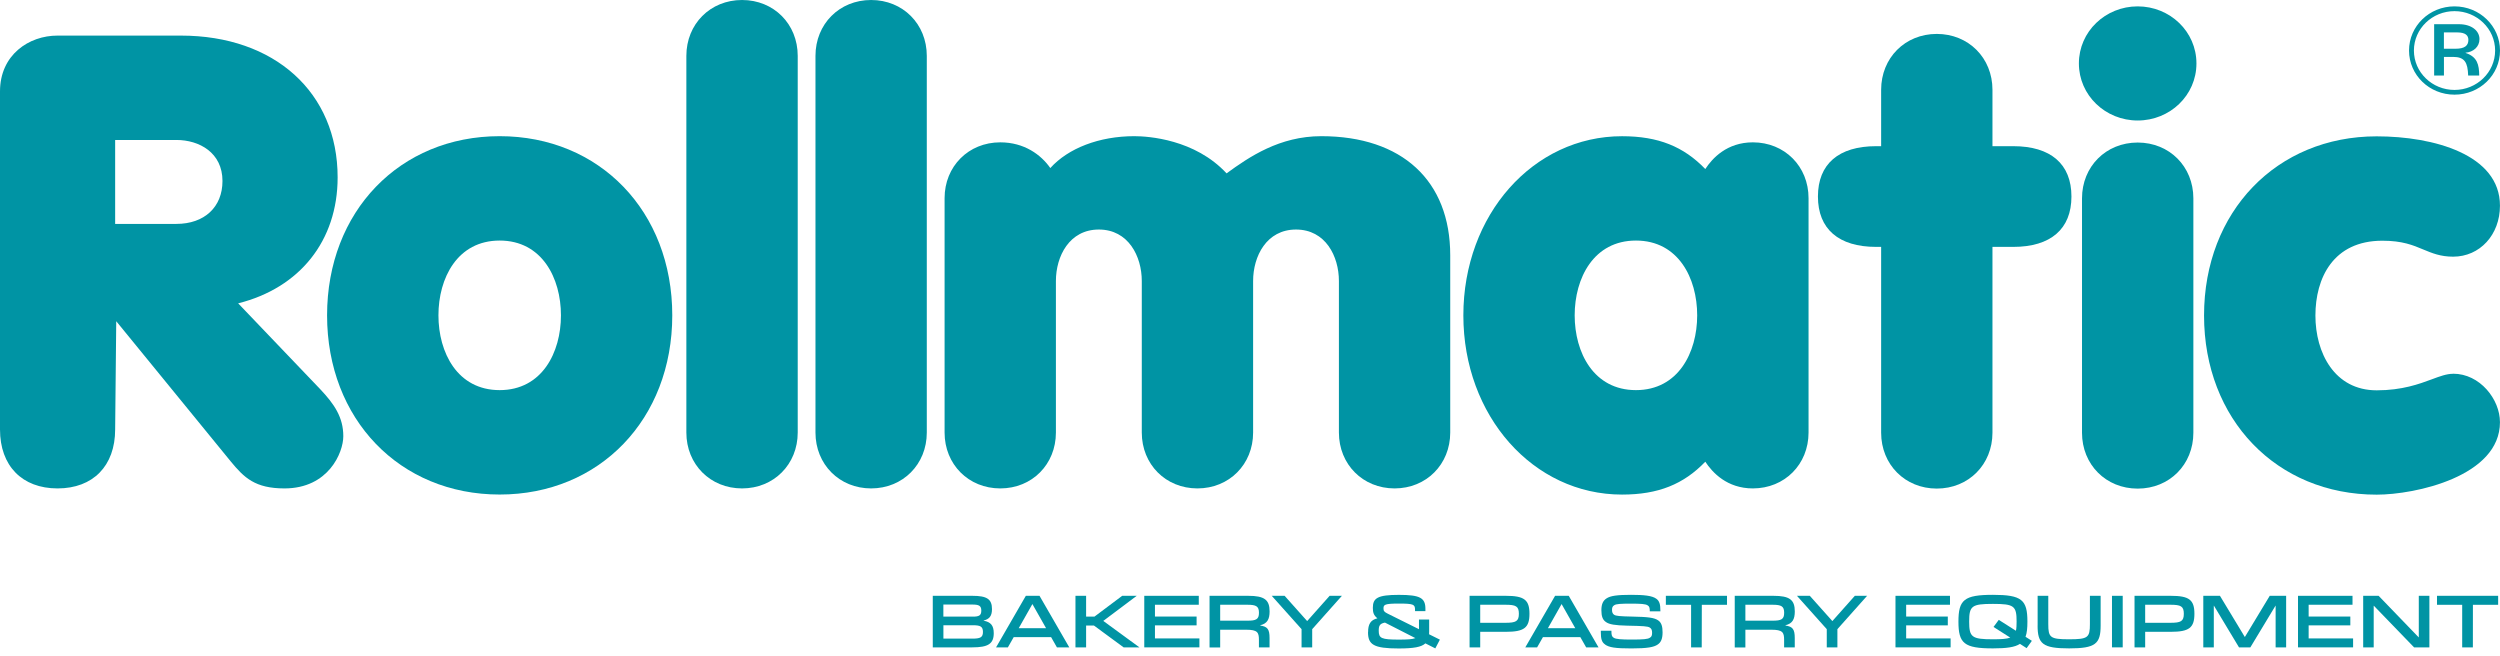
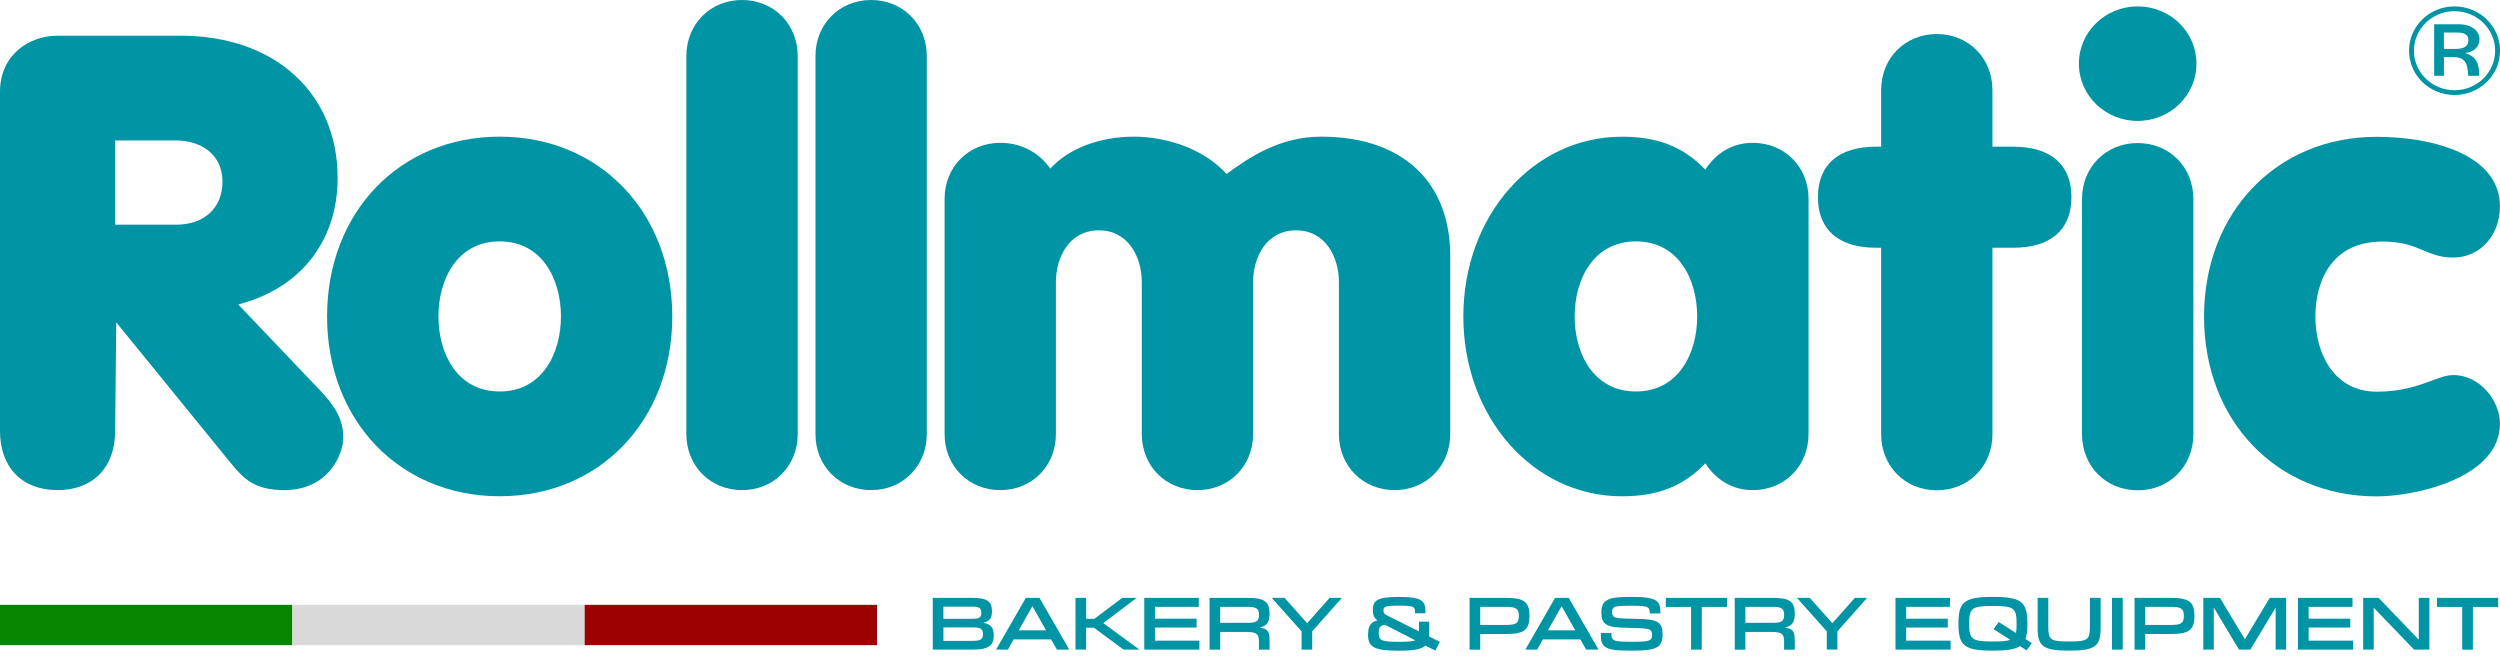
<svg xmlns="http://www.w3.org/2000/svg" width="248" height="65" viewBox="0 0 248 65" fill="none">
-   <path fill-rule="evenodd" clip-rule="evenodd" d="M31.757 38.599C31.757 38.599 24.828 31.35 23.626 30.091C29.726 28.564 33.493 23.887 33.493 17.595C33.493 9.184 27.243 3.531 17.94 3.531H5.711C2.874 3.527 0 5.434 0 9.071V42.603C0 46.211 2.19 48.451 5.711 48.451C9.233 48.451 11.423 46.211 11.423 42.603C11.423 42.603 11.502 34.44 11.531 31.864C13.375 34.124 22.896 45.782 22.896 45.782C24.223 47.394 25.311 48.451 28.219 48.451C32.587 48.451 34.056 44.895 34.056 43.272C34.056 41.405 33.176 40.097 31.757 38.599ZM17.497 22.211H11.423V13.885H17.497C19.771 13.885 22.07 15.145 22.07 17.955C22.07 20.542 20.276 22.211 17.497 22.211Z" fill="#0094A4" />
-   <path fill-rule="evenodd" clip-rule="evenodd" d="M49.567 13.509C39.646 13.509 32.446 20.984 32.446 31.281C32.446 41.579 39.646 49.058 49.567 49.058C59.488 49.058 66.689 41.583 66.689 31.281C66.689 20.98 59.488 13.509 49.567 13.509ZM49.567 38.7C45.37 38.7 43.493 34.974 43.493 31.281C43.493 27.588 45.37 23.863 49.567 23.863C53.764 23.863 55.646 27.588 55.646 31.281C55.646 34.974 53.764 38.7 49.567 38.7Z" fill="#0094A4" />
-   <path fill-rule="evenodd" clip-rule="evenodd" d="M86.415 0C83.269 0 80.895 2.381 80.895 5.544V42.907C80.895 46.066 83.269 48.451 86.415 48.451C89.56 48.451 91.938 46.066 91.938 42.907V5.544C91.938 2.381 89.564 0 86.415 0Z" fill="#0094A4" />
-   <path fill-rule="evenodd" clip-rule="evenodd" d="M73.611 0C70.461 0 68.087 2.381 68.087 5.544V42.907C68.087 46.066 70.461 48.451 73.611 48.451C76.76 48.451 79.134 46.066 79.134 42.907V5.544C79.134 2.381 76.76 0 73.611 0Z" fill="#0094A4" />
-   <path fill-rule="evenodd" clip-rule="evenodd" d="M131.072 13.509C126.933 13.509 123.925 15.558 121.676 17.198C118.543 13.816 113.912 13.509 112.519 13.509C109.048 13.509 105.964 14.703 104.191 16.671C103.278 15.359 101.613 14.12 99.227 14.12C96.077 14.12 93.703 16.501 93.703 19.66V42.907C93.703 46.066 96.077 48.451 99.227 48.451C102.377 48.451 104.746 46.066 104.746 42.907V27.876C104.746 25.418 106.081 22.77 109.006 22.77C111.93 22.77 113.265 25.418 113.265 27.876V42.907C113.265 46.066 115.639 48.451 118.785 48.451C121.931 48.451 124.309 46.066 124.309 42.907V27.876C124.309 25.418 125.64 22.77 128.564 22.77C131.489 22.77 132.82 25.418 132.82 27.876V42.907C132.82 46.066 135.198 48.451 138.343 48.451C141.489 48.451 143.863 46.066 143.863 42.907V25.321C143.863 17.922 139.082 13.509 131.067 13.509" fill="#0094A4" />
-   <path fill-rule="evenodd" clip-rule="evenodd" d="M173.885 14.12C171.323 14.12 169.863 15.691 169.166 16.768C167.017 14.541 164.51 13.513 160.905 13.513C152.082 13.513 145.165 21.32 145.165 31.285C145.165 41.251 152.082 49.062 160.905 49.062C164.51 49.062 167.017 48.033 169.166 45.802C169.867 46.875 171.323 48.451 173.885 48.451C177.034 48.451 179.408 46.066 179.408 42.907V19.66C179.408 16.501 177.034 14.12 173.885 14.12ZM162.286 38.7C158.089 38.7 156.208 34.974 156.208 31.281C156.208 27.588 158.089 23.863 162.286 23.863C166.483 23.863 168.361 27.588 168.361 31.281C168.361 34.974 166.479 38.7 162.286 38.7Z" fill="#0094A4" />
-   <path fill-rule="evenodd" clip-rule="evenodd" d="M199.713 14.501H197.652V8.909C197.652 5.746 195.279 3.365 192.129 3.365C188.979 3.365 186.609 5.746 186.609 8.909V14.501H186.113C182.391 14.501 180.339 16.274 180.339 19.494C180.339 22.713 182.391 24.491 186.113 24.491H186.609V42.923C186.609 46.082 188.979 48.467 192.129 48.467C195.279 48.467 197.652 46.082 197.652 42.923V24.491H199.713C203.435 24.491 205.487 22.713 205.487 19.494C205.487 16.274 203.435 14.501 199.713 14.501Z" fill="#0094A4" />
-   <path fill-rule="evenodd" clip-rule="evenodd" d="M212.058 0.632C208.858 0.632 206.226 3.13 206.226 6.293C206.226 9.455 208.858 11.954 212.058 11.954C215.258 11.954 217.887 9.459 217.887 6.293C217.887 3.126 215.254 0.632 212.058 0.632Z" fill="#0094A4" />
-   <path fill-rule="evenodd" clip-rule="evenodd" d="M212.058 14.14C208.908 14.14 206.535 16.521 206.535 19.68V42.927C206.535 46.086 208.908 48.471 212.058 48.471C215.208 48.471 217.582 46.086 217.582 42.927V19.68C217.582 16.521 215.208 14.14 212.058 14.14Z" fill="#0094A4" />
-   <path fill-rule="evenodd" clip-rule="evenodd" d="M243.352 37.08C242.701 37.08 242.055 37.323 241.237 37.627C239.994 38.088 238.296 38.72 235.768 38.72C231.571 38.72 229.689 34.995 229.689 31.302C229.689 27.608 231.433 23.879 236.331 23.879C238.313 23.879 239.364 24.32 240.382 24.746C241.266 25.114 242.097 25.462 243.352 25.462C246.002 25.462 247.996 23.288 247.996 20.405C247.996 15.327 241.408 13.525 235.763 13.525C225.838 13.525 218.642 21 218.642 31.297C218.642 41.595 225.838 49.07 235.763 49.07C239.593 49.07 247.996 47.26 247.996 41.883C247.996 39.611 246.006 37.072 243.352 37.072" fill="#0094A4" />
-   <path d="M241.467 2.401H243.932C245.155 2.401 245.964 3.037 245.964 3.879C245.964 4.653 245.347 5.163 244.587 5.228V5.252C245.755 5.637 245.926 6.422 245.939 7.491H244.842C244.796 6.204 244.512 5.645 243.344 5.645H242.439V7.491H241.467V2.401ZM242.435 4.835H243.59C244.5 4.835 244.863 4.527 244.863 3.956C244.863 3.523 244.587 3.215 243.749 3.215H242.435V4.831V4.835ZM243.486 0.632C245.977 0.632 248 2.579 248 5.013C248 7.447 245.981 9.39 243.486 9.39C240.991 9.39 238.976 7.443 238.976 5.013C238.976 2.583 240.995 0.632 243.486 0.632ZM243.486 8.921C245.701 8.921 247.516 7.175 247.516 5.013C247.516 2.851 245.701 1.105 243.486 1.105C241.271 1.105 239.46 2.851 239.46 5.013C239.46 7.175 241.271 8.921 243.486 8.921Z" fill="#0094A4" />
-   <path d="M92.531 59.105H96.469C97.904 59.105 98.405 59.432 98.405 60.425C98.405 61.109 98.142 61.417 97.579 61.554V61.575C98.271 61.7 98.58 62.04 98.58 62.81C98.58 63.862 98.025 64.219 96.452 64.219H92.531V59.105ZM96.507 61.17C97.124 61.17 97.345 61.052 97.345 60.57C97.345 60.089 97.107 59.971 96.457 59.971H93.582V61.17H96.502H96.507ZM96.452 63.352C97.253 63.352 97.508 63.227 97.508 62.688C97.508 62.15 97.249 62.024 96.519 62.024H93.586V63.352H96.452Z" fill="#0094A4" />
-   <path d="M101.763 59.105H103.119L106.073 64.219H104.846L104.271 63.206H100.558L99.982 64.219H98.809L101.763 59.105ZM103.77 62.316L102.414 59.922L101.058 62.316H103.77Z" fill="#0094A4" />
-   <path d="M106.686 59.105H107.742V61.17H108.568L111.321 59.105H112.761L109.444 61.595L113.032 64.219H111.463L108.522 62.056H107.742V64.219H106.686V59.105Z" fill="#0094A4" />
-   <path d="M113.512 59.105H118.919V59.991H114.571V61.162H118.702V62.036H114.571V63.332H118.981V64.219H113.512V59.105Z" fill="#0094A4" />
-   <path d="M119.982 59.105H123.825C125.431 59.105 125.944 59.497 125.944 60.655C125.944 61.425 125.715 61.858 125.018 62.024V62.052C125.736 62.162 125.94 62.413 125.94 63.296V64.223H124.885V63.474C124.885 62.737 124.747 62.469 123.625 62.469H121.042V64.227H119.987V59.108L119.982 59.105ZM123.75 61.571C124.597 61.571 124.889 61.441 124.889 60.789C124.889 60.137 124.609 59.991 123.725 59.991H121.042V61.571H123.754H123.75Z" fill="#0094A4" />
-   <path d="M129.115 62.413L126.157 59.105H127.434L129.67 61.611L131.898 59.105H133.116L130.17 62.413V64.219H129.115V62.413Z" fill="#0094A4" />
-   <path d="M135.715 62.708C135.715 61.939 135.94 61.506 136.641 61.336C136.27 61.048 136.186 60.757 136.186 60.299C136.186 59.327 136.654 59.011 138.773 59.011C140.892 59.011 141.401 59.319 141.401 60.404V60.623H140.371V60.506C140.371 59.967 140.262 59.874 138.773 59.874C137.371 59.874 137.242 59.979 137.242 60.352C137.242 60.603 137.304 60.7 137.667 60.878L140.763 62.417V61.457H141.773V62.636C141.773 62.733 141.773 62.826 141.764 62.919L142.836 63.453L142.382 64.32L141.397 63.822C141.005 64.191 140.221 64.328 138.748 64.328C136.253 64.328 135.707 63.939 135.707 62.717M138.777 63.449C139.624 63.449 140.121 63.417 140.404 63.3L137.388 61.761C136.879 61.858 136.77 62.069 136.77 62.563C136.77 63.32 137.021 63.449 138.777 63.449Z" fill="#0094A4" />
-   <path d="M145.782 59.105H149.378C151.193 59.105 151.723 59.497 151.723 60.886C151.723 62.275 151.193 62.676 149.378 62.676H146.837V64.223H145.782V59.108V59.105ZM149.345 61.781C150.38 61.781 150.672 61.631 150.672 60.886C150.672 60.141 150.38 59.991 149.345 59.991H146.837V61.781H149.345Z" fill="#0094A4" />
-   <path d="M154.264 59.105H155.619L158.573 64.219H157.347L156.771 63.206H153.058L152.482 64.219H151.31L154.264 59.105ZM156.266 62.316L154.91 59.922L153.554 62.316H156.266Z" fill="#0094A4" />
-   <path d="M159.224 63.931C158.89 63.709 158.803 63.36 158.803 62.737V62.571H159.854V62.644C159.854 63.004 159.9 63.158 160.084 63.267C160.296 63.405 160.818 63.445 161.865 63.445C163.008 63.445 163.459 63.405 163.659 63.267C163.842 63.17 163.888 63.032 163.888 62.769C163.888 62.506 163.826 62.36 163.659 62.255C163.455 62.125 163.029 62.097 161.41 62.065C160.217 62.036 159.65 61.947 159.312 61.708C158.986 61.49 158.857 61.141 158.857 60.53C158.857 59.918 159.032 59.582 159.358 59.368C159.741 59.105 160.413 59.007 161.798 59.007C163.092 59.007 163.88 59.092 164.297 59.388C164.631 59.619 164.71 59.987 164.71 60.566V60.647H163.659V60.635C163.659 60.319 163.626 60.153 163.442 60.048C163.225 59.91 162.758 59.882 161.79 59.882C160.759 59.882 160.326 59.906 160.129 60.04C159.954 60.145 159.912 60.291 159.912 60.506C159.912 60.757 159.988 60.898 160.125 60.987C160.3 61.101 160.655 61.141 161.94 61.166C163.459 61.194 164.093 61.271 164.481 61.534C164.819 61.757 164.927 62.145 164.927 62.733C164.927 63.352 164.777 63.713 164.452 63.931C164.08 64.195 163.438 64.324 161.836 64.324C160.234 64.324 159.629 64.227 159.22 63.935" fill="#0094A4" />
-   <path d="M167.756 59.999H165.253V59.105H171.319V59.999H168.82L168.811 64.223H167.756V59.999Z" fill="#0094A4" />
-   <path d="M172.082 59.105H175.925C177.531 59.105 178.044 59.497 178.044 60.655C178.044 61.425 177.815 61.858 177.118 62.024V62.052C177.835 62.162 178.04 62.413 178.04 63.296V64.223H176.984V63.474C176.984 62.737 176.847 62.469 175.724 62.469H173.142V64.227H172.086V59.108L172.082 59.105ZM175.85 61.571C176.696 61.571 176.989 61.441 176.989 60.789C176.989 60.137 176.709 59.991 175.825 59.991H173.142V61.571H175.854H175.85Z" fill="#0094A4" />
-   <path d="M181.215 62.413L178.257 59.105H179.533L181.77 61.611L183.998 59.105H185.216L182.27 62.413V64.219H181.215V62.413Z" fill="#0094A4" />
-   <path d="M188.032 59.105H193.439V59.991H189.091V61.162H193.222V62.036H189.091V63.332H193.501V64.219H188.032V59.105Z" fill="#0094A4" />
-   <path d="M200.381 63.871C199.872 64.207 199.037 64.32 197.698 64.32C194.832 64.32 194.277 63.822 194.277 61.664C194.277 59.505 194.832 59.007 197.698 59.007C200.564 59.007 201.119 59.505 201.119 61.664C201.119 62.303 201.073 62.793 200.932 63.17L201.562 63.571L201.04 64.296L200.385 63.875L200.381 63.871ZM197.698 63.417C198.524 63.417 199.067 63.385 199.417 63.251L197.757 62.194L198.278 61.49L199.98 62.571C200.035 62.332 200.047 62.036 200.047 61.656C200.047 60.105 199.797 59.906 197.698 59.906C195.6 59.906 195.341 60.105 195.341 61.656C195.341 63.206 195.591 63.417 197.698 63.417Z" fill="#0094A4" />
-   <path d="M202.133 62.056V59.105H203.189V61.911C203.189 63.247 203.376 63.417 205.254 63.417C207.131 63.417 207.319 63.247 207.319 61.911V59.105H208.383V62.056C208.383 63.871 207.87 64.32 205.254 64.32C202.638 64.32 202.129 63.871 202.129 62.056" fill="#0094A4" />
-   <path d="M210.573 59.105H209.509V64.219H210.573V59.105Z" fill="#0094A4" />
-   <path d="M211.745 59.105H215.342C217.156 59.105 217.686 59.497 217.686 60.886C217.686 62.275 217.156 62.676 215.342 62.676H212.801V64.223H211.745V59.108V59.105ZM215.308 61.781C216.343 61.781 216.635 61.631 216.635 60.886C216.635 60.141 216.343 59.991 215.308 59.991H212.801V61.781H215.308Z" fill="#0094A4" />
-   <path d="M218.567 59.105H220.219L222.684 63.186H222.693L225.158 59.105H226.785V64.219H225.742V60.084H225.73L223.235 64.219H222.109L219.622 60.084H219.61V64.219H218.567V59.105Z" fill="#0094A4" />
-   <path d="M227.962 59.105H233.369V59.991H229.017V61.162H233.152V62.036H229.017V63.332H233.427V64.219H227.962V59.105Z" fill="#0094A4" />
-   <path d="M234.428 59.105H235.96L239.931 63.223H239.944V59.105H240.995V64.219H239.477L235.488 60.093H235.471V64.219H234.428V59.105Z" fill="#0094A4" />
-   <path d="M244.249 59.999H241.75V59.105H247.816V59.999H245.313L245.309 64.223H244.249V59.999Z" fill="#0094A4" />
+   <path fill-rule="evenodd" clip-rule="evenodd" d="M31.757 38.732C31.757 38.732 24.828 31.459 23.626 30.195C29.726 28.663 33.493 23.97 33.493 17.655C33.493 9.216 27.243 3.543 17.94 3.543H5.711C2.874 3.539 0 5.453 0 9.102V42.751C0 46.371 2.19 48.618 5.711 48.618C9.233 48.618 11.423 46.371 11.423 42.751C11.423 42.751 11.502 34.559 11.531 31.975C13.375 34.242 22.896 45.941 22.896 45.941C24.223 47.558 25.311 48.618 28.219 48.618C32.587 48.618 34.056 45.051 34.056 43.421C34.056 41.548 33.176 40.236 31.757 38.732ZM17.497 22.288H11.423V13.933H17.497C19.771 13.933 22.07 15.197 22.07 18.017C22.07 20.613 20.276 22.288 17.497 22.288Z" fill="#0094A4" />
+   <path fill-rule="evenodd" clip-rule="evenodd" d="M49.567 13.556C39.646 13.556 32.445 21.057 32.445 31.39C32.445 41.723 39.646 49.228 49.567 49.228C59.488 49.228 66.689 41.727 66.689 31.39C66.689 21.053 59.488 13.556 49.567 13.556ZM49.567 38.834C45.37 38.834 43.493 35.096 43.493 31.39C43.493 27.684 45.37 23.946 49.567 23.946C53.764 23.946 55.646 27.684 55.646 31.39C55.646 35.096 53.764 38.834 49.567 38.834Z" fill="#0094A4" />
+   <path fill-rule="evenodd" clip-rule="evenodd" d="M86.414 0C83.268 0 80.894 2.389 80.894 5.563V43.056C80.894 46.225 83.268 48.619 86.414 48.619C89.56 48.619 91.938 46.225 91.938 43.056V5.563C91.938 2.389 89.564 0 86.414 0Z" fill="#0094A4" />
+   <path fill-rule="evenodd" clip-rule="evenodd" d="M73.61 0C70.46 0 68.086 2.389 68.086 5.563V43.056C68.086 46.225 70.46 48.619 73.61 48.619C76.76 48.619 79.133 46.225 79.133 43.056V5.563C79.133 2.389 76.76 0 73.61 0Z" fill="#0094A4" />
+   <path fill-rule="evenodd" clip-rule="evenodd" d="M131.072 13.556C126.933 13.556 123.925 15.612 121.676 17.257C118.543 13.864 113.912 13.556 112.519 13.556C109.048 13.556 105.965 14.754 104.192 16.729C103.278 15.413 101.613 14.169 99.227 14.169C96.077 14.169 93.703 16.558 93.703 19.728V43.056C93.703 46.225 96.077 48.619 99.227 48.619C102.377 48.619 104.746 46.225 104.746 43.056V27.973C104.746 25.506 106.081 22.849 109.006 22.849C111.931 22.849 113.266 25.506 113.266 27.973V43.056C113.266 46.225 115.639 48.619 118.785 48.619C121.931 48.619 124.309 46.225 124.309 43.056V27.973C124.309 25.506 125.64 22.849 128.564 22.849C131.489 22.849 132.82 25.506 132.82 27.973V43.056C132.82 46.225 135.198 48.619 138.343 48.619C141.489 48.619 143.863 46.225 143.863 43.056V25.409C143.863 17.985 139.082 13.556 131.068 13.556" fill="#0094A4" />
+   <path fill-rule="evenodd" clip-rule="evenodd" d="M173.884 14.169C171.322 14.169 169.862 15.746 169.166 16.827C167.017 14.592 164.51 13.56 160.905 13.56C152.081 13.56 145.164 21.394 145.164 31.394C145.164 41.394 152.081 49.232 160.905 49.232C164.51 49.232 167.017 48.2 169.166 45.961C169.866 47.038 171.322 48.619 173.884 48.619C177.034 48.619 179.408 46.225 179.408 43.056V19.728C179.408 16.558 177.034 14.169 173.884 14.169ZM162.286 38.834C158.089 38.834 156.207 35.096 156.207 31.39C156.207 27.684 158.089 23.946 162.286 23.946C166.483 23.946 168.36 27.684 168.36 31.39C168.36 35.096 166.479 38.834 162.286 38.834Z" fill="#0094A4" />
+   <path fill-rule="evenodd" clip-rule="evenodd" d="M199.713 14.551H197.652V8.94C197.652 5.766 195.278 3.377 192.128 3.377C188.978 3.377 186.608 5.766 186.608 8.94V14.551H186.112C182.391 14.551 180.338 16.331 180.338 19.561C180.338 22.792 182.391 24.576 186.112 24.576H186.608V43.072C186.608 46.242 188.978 48.635 192.128 48.635C195.278 48.635 197.652 46.242 197.652 43.072V24.576H199.713C203.434 24.576 205.487 22.792 205.487 19.561C205.487 16.331 203.434 14.551 199.713 14.551Z" fill="#0094A4" />
+   <path fill-rule="evenodd" clip-rule="evenodd" d="M212.059 0.634C208.859 0.634 206.227 3.141 206.227 6.314C206.227 9.488 208.859 11.995 212.059 11.995C215.259 11.995 217.887 9.492 217.887 6.314C217.887 3.137 215.255 0.634 212.059 0.634Z" fill="#0094A4" />
+   <path fill-rule="evenodd" clip-rule="evenodd" d="M212.059 14.19C208.909 14.19 206.535 16.579 206.535 19.748V43.076C206.535 46.246 208.909 48.639 212.059 48.639C215.209 48.639 217.583 46.246 217.583 43.076V19.748C217.583 16.579 215.209 14.19 212.059 14.19Z" fill="#0094A4" />
+   <path fill-rule="evenodd" clip-rule="evenodd" d="M243.351 37.209C242.701 37.209 242.054 37.453 241.236 37.758C239.993 38.221 238.295 38.855 235.767 38.855C231.57 38.855 229.688 35.117 229.688 31.411C229.688 27.705 231.432 23.962 236.33 23.962C238.312 23.962 239.363 24.405 240.381 24.832C241.265 25.202 242.096 25.551 243.351 25.551C246.001 25.551 247.995 23.369 247.995 20.476C247.995 15.38 241.407 13.572 235.762 13.572C225.837 13.572 218.641 21.073 218.641 31.407C218.641 41.74 225.837 49.241 235.762 49.241C239.592 49.241 247.995 47.425 247.995 42.028C247.995 39.749 246.005 37.201 243.351 37.201" fill="#0094A4" />
+   <path d="M241.467 2.409H243.933C245.155 2.409 245.965 3.047 245.965 3.893C245.965 4.669 245.347 5.181 244.588 5.246V5.27C245.756 5.656 245.927 6.444 245.94 7.517H244.842C244.796 6.225 244.513 5.664 243.345 5.664H242.439V7.517H241.467V2.409ZM242.435 4.852H243.591C244.5 4.852 244.863 4.543 244.863 3.97C244.863 3.535 244.588 3.226 243.749 3.226H242.435V4.848V4.852ZM243.486 0.634C245.977 0.634 248.001 2.588 248.001 5.03C248.001 7.473 245.981 9.423 243.486 9.423C240.992 9.423 238.977 7.468 238.977 5.03C238.977 2.592 240.996 0.634 243.486 0.634ZM243.486 8.952C245.702 8.952 247.517 7.2 247.517 5.03C247.517 2.861 245.702 1.109 243.486 1.109C241.271 1.109 239.461 2.861 239.461 5.03C239.461 7.2 241.271 8.952 243.486 8.952Z" fill="#0094A4" />
+   <path d="M92.531 59.31H96.47C97.905 59.31 98.405 59.639 98.405 60.634C98.405 61.321 98.143 61.63 97.579 61.768V61.788C98.272 61.914 98.581 62.255 98.581 63.028C98.581 64.084 98.026 64.442 96.453 64.442H92.531V59.31ZM96.507 61.382C97.125 61.382 97.346 61.264 97.346 60.781C97.346 60.297 97.108 60.179 96.457 60.179H93.583V61.382H96.503H96.507ZM96.453 63.572C97.254 63.572 97.508 63.446 97.508 62.906C97.508 62.365 97.25 62.239 96.52 62.239H93.587V63.572H96.453Z" fill="#0094A4" />
+   <path d="M101.762 59.31H103.118L106.072 64.442H104.845L104.27 63.426H100.557L99.981 64.442H98.809L101.762 59.31ZM103.769 62.532L102.413 60.13L101.057 62.532H103.769Z" fill="#0094A4" />
+   <path d="M106.686 59.31H107.741V61.382H108.567L111.321 59.31H112.76L109.443 61.809L113.031 64.442H111.462L108.521 62.272H107.741V64.442H106.686V59.31Z" fill="#0094A4" />
+   <path d="M113.512 59.31H118.919V60.2H114.571V61.374H118.702V62.252H114.571V63.552H118.981V64.442H113.512V59.31Z" fill="#0094A4" />
+   <path d="M119.982 59.31H123.825C125.431 59.31 125.944 59.704 125.944 60.866C125.944 61.638 125.715 62.073 125.018 62.239V62.268C125.736 62.377 125.94 62.629 125.94 63.515V64.446H124.885V63.694C124.885 62.955 124.747 62.686 123.625 62.686H121.042V64.45H119.987V59.314L119.982 59.31ZM123.75 61.784C124.597 61.784 124.889 61.654 124.889 61C124.889 60.346 124.609 60.2 123.725 60.2H121.042V61.784H123.754H123.75Z" fill="#0094A4" />
+   <path d="M129.114 62.629L126.156 59.31H127.433L129.669 61.825L131.897 59.31H133.115L130.17 62.629V64.442H129.114V62.629Z" fill="#0094A4" />
+   <path d="M135.715 62.926C135.715 62.154 135.941 61.719 136.642 61.548C136.27 61.26 136.187 60.967 136.187 60.508C136.187 59.533 136.654 59.216 138.773 59.216C140.893 59.216 141.402 59.525 141.402 60.614V60.833H140.371V60.715C140.371 60.175 140.263 60.081 138.773 60.081C137.372 60.081 137.242 60.187 137.242 60.561C137.242 60.813 137.305 60.91 137.668 61.089L140.763 62.633V61.67H141.773V62.853C141.773 62.95 141.773 63.044 141.765 63.137L142.837 63.673L142.382 64.543L141.398 64.043C141.005 64.413 140.221 64.551 138.748 64.551C136.254 64.551 135.707 64.161 135.707 62.934M138.778 63.669C139.625 63.669 140.121 63.637 140.405 63.519L137.388 61.975C136.879 62.072 136.771 62.284 136.771 62.779C136.771 63.539 137.021 63.669 138.778 63.669Z" fill="#0094A4" />
+   <path d="M145.781 59.31H149.378C151.192 59.31 151.722 59.704 151.722 61.097C151.722 62.491 151.192 62.894 149.378 62.894H146.837V64.446H145.781V59.314V59.31ZM149.344 61.995C150.379 61.995 150.671 61.845 150.671 61.097C150.671 60.35 150.379 60.2 149.344 60.2H146.837V61.995H149.344Z" fill="#0094A4" />
+   <path d="M154.264 59.31H155.62L158.574 64.442H157.347L156.772 63.426H153.059L152.483 64.442H151.311L154.264 59.31ZM156.267 62.532L154.911 60.13L153.555 62.532H156.267Z" fill="#0094A4" />
+   <path d="M159.224 64.153C158.89 63.929 158.803 63.58 158.803 62.954V62.788H159.854V62.861C159.854 63.222 159.9 63.377 160.084 63.487C160.296 63.625 160.818 63.665 161.865 63.665C163.008 63.665 163.459 63.625 163.659 63.487C163.842 63.389 163.888 63.251 163.888 62.987C163.888 62.723 163.826 62.576 163.659 62.471C163.455 62.341 163.029 62.312 161.41 62.28C160.217 62.251 159.65 62.162 159.312 61.922C158.986 61.703 158.857 61.353 158.857 60.74C158.857 60.126 159.032 59.789 159.358 59.574C159.741 59.309 160.413 59.212 161.798 59.212C163.092 59.212 163.88 59.297 164.297 59.594C164.631 59.825 164.71 60.195 164.71 60.776V60.858H163.659V60.845C163.659 60.529 163.626 60.362 163.442 60.256C163.225 60.118 162.758 60.09 161.79 60.09C160.759 60.09 160.326 60.114 160.129 60.248C159.954 60.354 159.912 60.5 159.912 60.715C159.912 60.967 159.988 61.109 160.125 61.199C160.3 61.313 160.655 61.353 161.94 61.378C163.459 61.406 164.093 61.483 164.481 61.748C164.819 61.971 164.927 62.361 164.927 62.95C164.927 63.572 164.777 63.934 164.452 64.153C164.08 64.417 163.438 64.547 161.836 64.547C160.234 64.547 159.629 64.45 159.22 64.157" fill="#0094A4" />
+   <path d="M167.755 60.208H165.252V59.31H171.318V60.208H168.819L168.811 64.446H167.755V60.208Z" fill="#0094A4" />
+   <path d="M172.082 59.31H175.924C177.531 59.31 178.044 59.704 178.044 60.866C178.044 61.638 177.814 62.073 177.118 62.239V62.268C177.835 62.377 178.04 62.629 178.04 63.515V64.446H176.984V63.694C176.984 62.955 176.846 62.686 175.724 62.686H173.142V64.45H172.086V59.314L172.082 59.31ZM175.849 61.784C176.696 61.784 176.988 61.654 176.988 61C176.988 60.346 176.709 60.2 175.824 60.2H173.142V61.784H175.854H175.849Z" fill="#0094A4" />
+   <path d="M181.216 62.629L178.258 59.31H179.534L181.771 61.825L183.998 59.31H185.217L182.271 62.629V64.442H181.216V62.629Z" fill="#0094A4" />
+   <path d="M188.031 59.31H193.438V60.2H189.091V61.374H193.221V62.252H189.091V63.552H193.501V64.442H188.031V59.31Z" fill="#0094A4" />
+   <path d="M200.381 64.092C199.872 64.429 199.038 64.543 197.698 64.543C194.832 64.543 194.277 64.043 194.277 61.877C194.277 59.712 194.832 59.212 197.698 59.212C200.565 59.212 201.119 59.712 201.119 61.877C201.119 62.52 201.074 63.011 200.932 63.389L201.562 63.791L201.04 64.519L200.385 64.096L200.381 64.092ZM197.698 63.637C198.524 63.637 199.067 63.605 199.417 63.47L197.757 62.41L198.278 61.703L199.98 62.788C200.035 62.548 200.047 62.251 200.047 61.869C200.047 60.313 199.797 60.114 197.698 60.114C195.6 60.114 195.341 60.313 195.341 61.869C195.341 63.426 195.592 63.637 197.698 63.637Z" fill="#0094A4" />
+   <path d="M202.133 62.272V59.31H203.189V62.126C203.189 63.466 203.376 63.637 205.254 63.637C207.131 63.637 207.319 63.466 207.319 62.126V59.31H208.383V62.272C208.383 64.092 207.87 64.543 205.254 64.543C202.638 64.543 202.129 64.092 202.129 62.272" fill="#0094A4" />
+   <path d="M210.574 59.31H209.51V64.442H210.574V59.31Z" fill="#0094A4" />
+   <path d="M211.746 59.31H215.342C217.157 59.31 217.687 59.704 217.687 61.097C217.687 62.491 217.157 62.894 215.342 62.894H212.802V64.446H211.746V59.314V59.31ZM215.309 61.995C216.344 61.995 216.636 61.845 216.636 61.097C216.636 60.35 216.344 60.2 215.309 60.2H212.802V61.995H215.309Z" fill="#0094A4" />
+   <path d="M218.566 59.31H220.218L222.684 63.406H222.693L225.158 59.31H226.785V64.442H225.742V60.293H225.73L223.235 64.442H222.108L219.622 60.293H219.609V64.442H218.566V59.31Z" fill="#0094A4" />
+   <path d="M227.961 59.31H233.368V60.2H229.016V61.374H233.151V62.252H229.016V63.552H233.426V64.442H227.961V59.31Z" fill="#0094A4" />
+   <path d="M234.428 59.31H235.959L239.931 63.442H239.943V59.31H240.994V64.442H239.476L235.487 60.301H235.471V64.442H234.428V59.31Z" fill="#0094A4" />
+   <path d="M244.249 60.208H241.75V59.31H247.816V60.208H245.313L245.309 64.446H244.249V60.208Z" fill="#0094A4" />
+   <rect y="60" width="29" height="4" fill="#078400" />
+   <rect x="29" y="60" width="29" height="4" fill="#D9D9D9" />
+   <rect x="58" y="60" width="29" height="4" fill="#9D0202" />
</svg>
